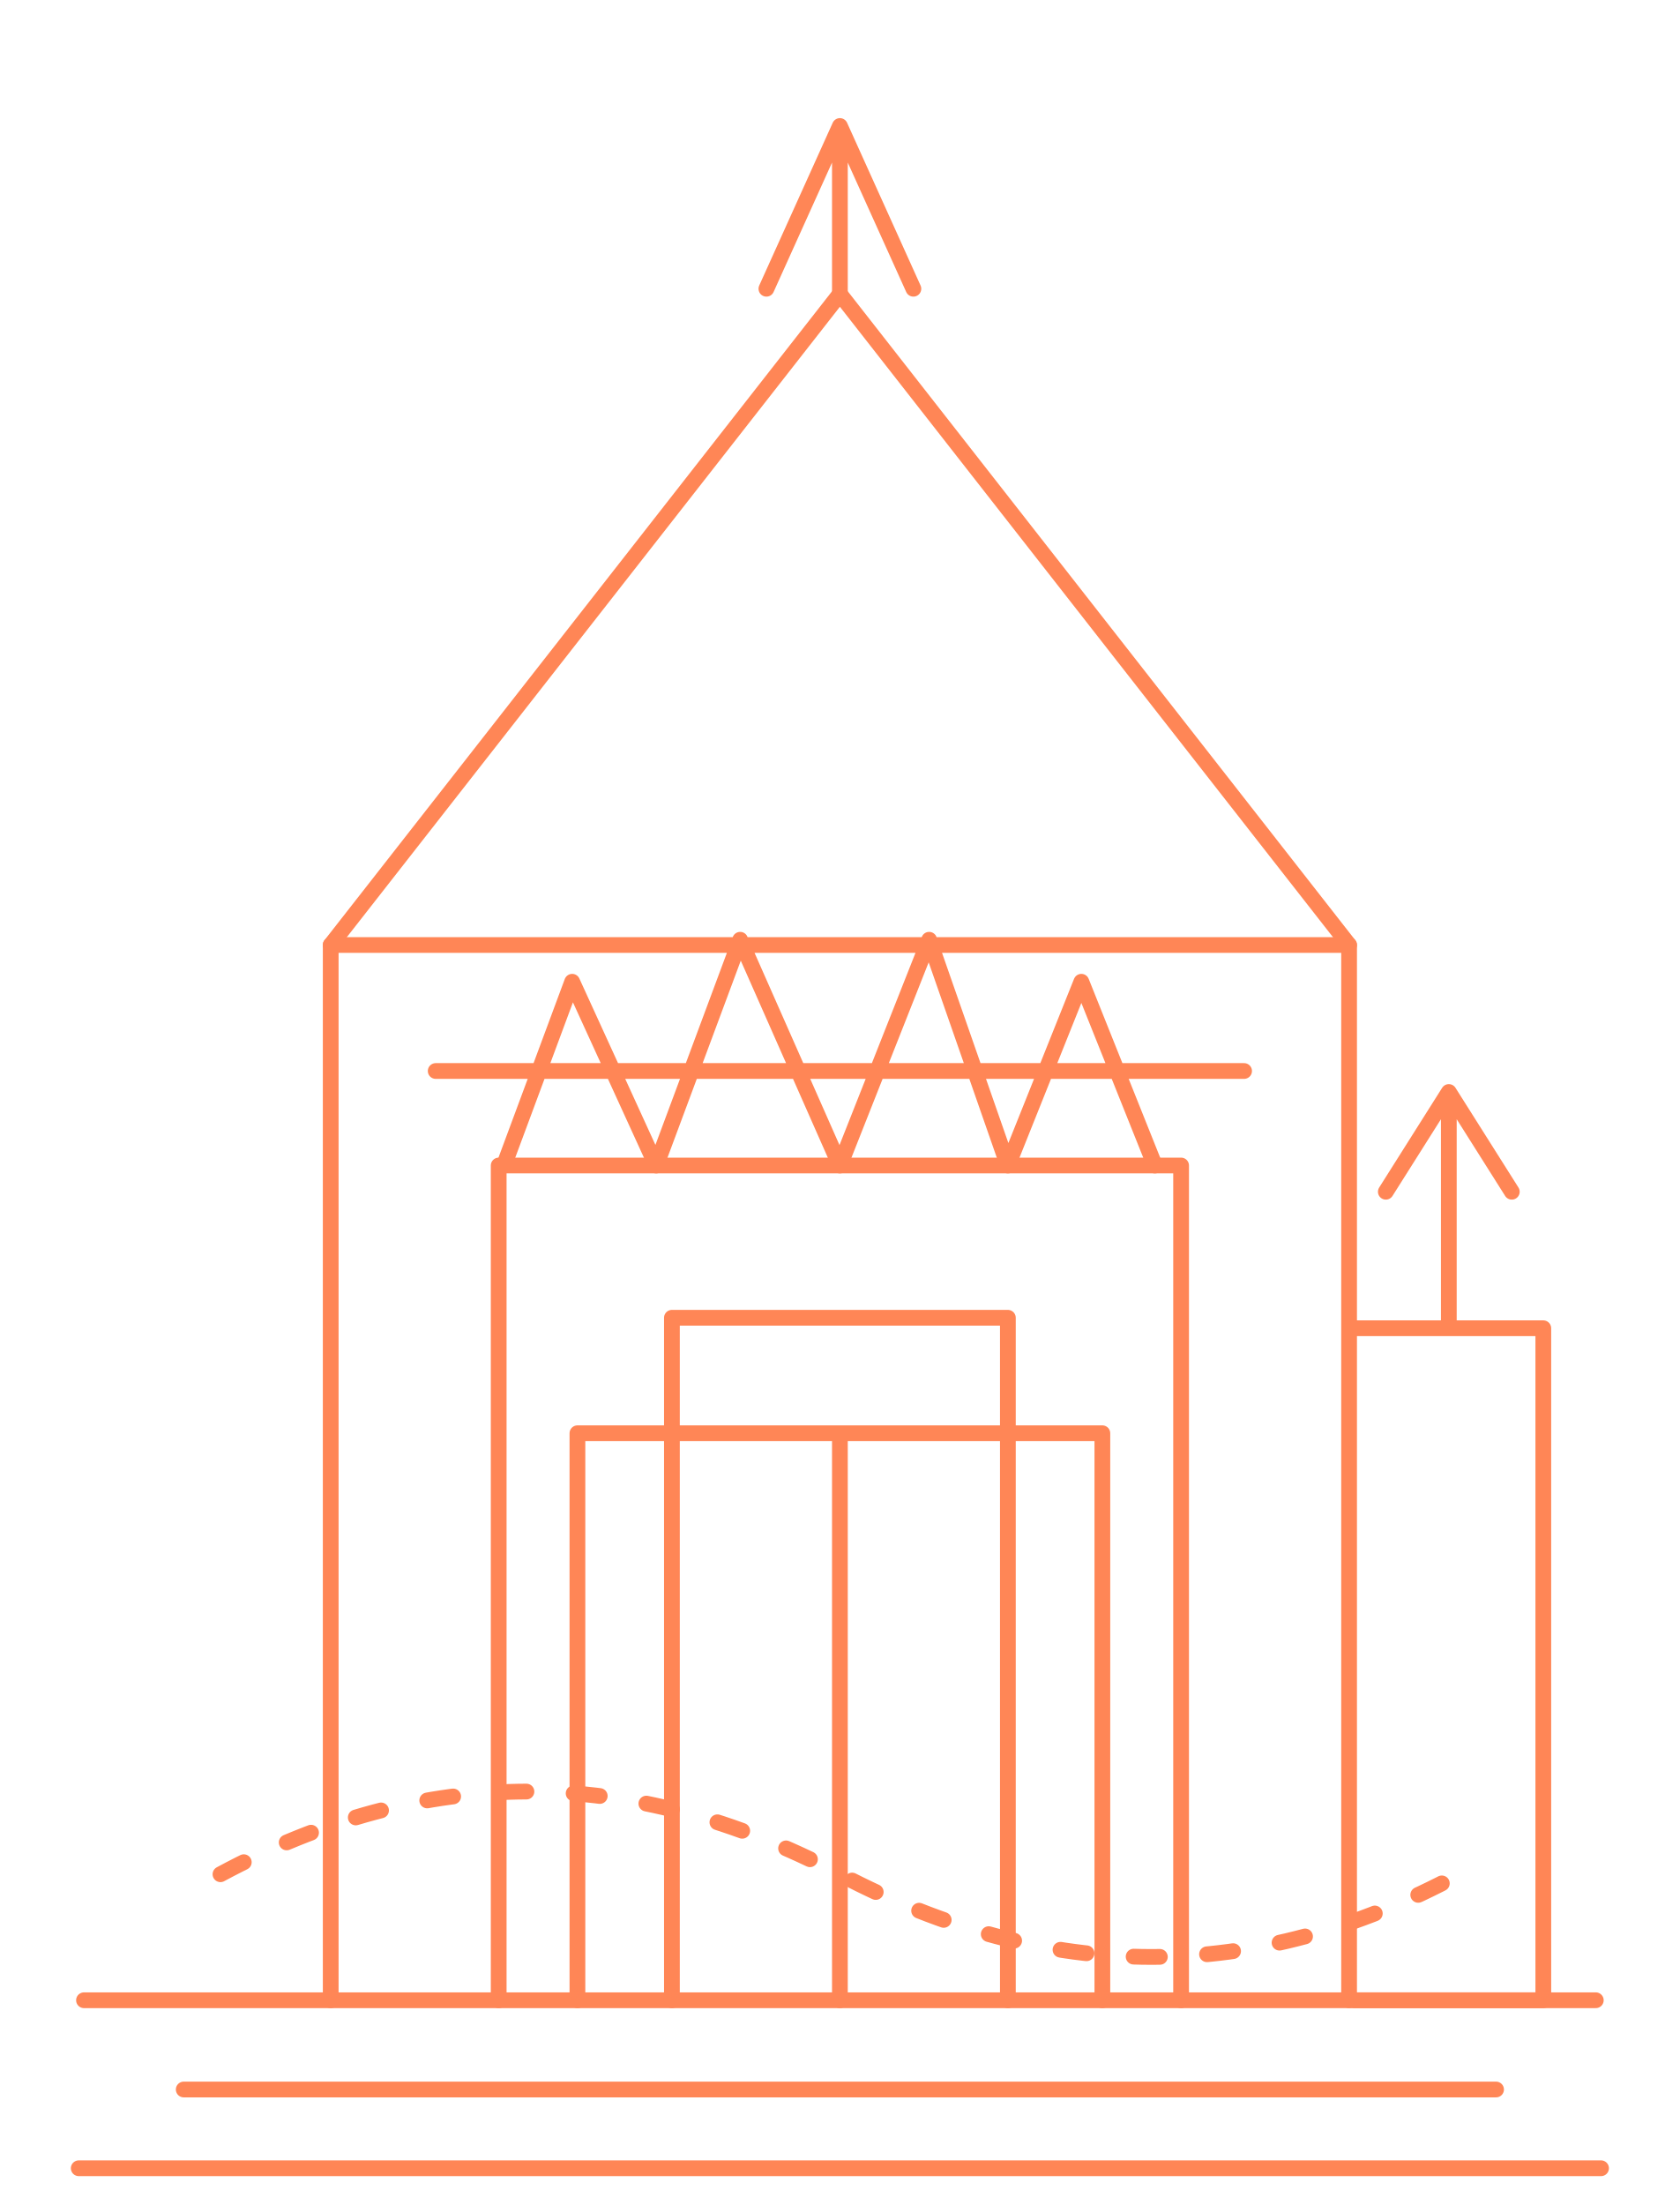
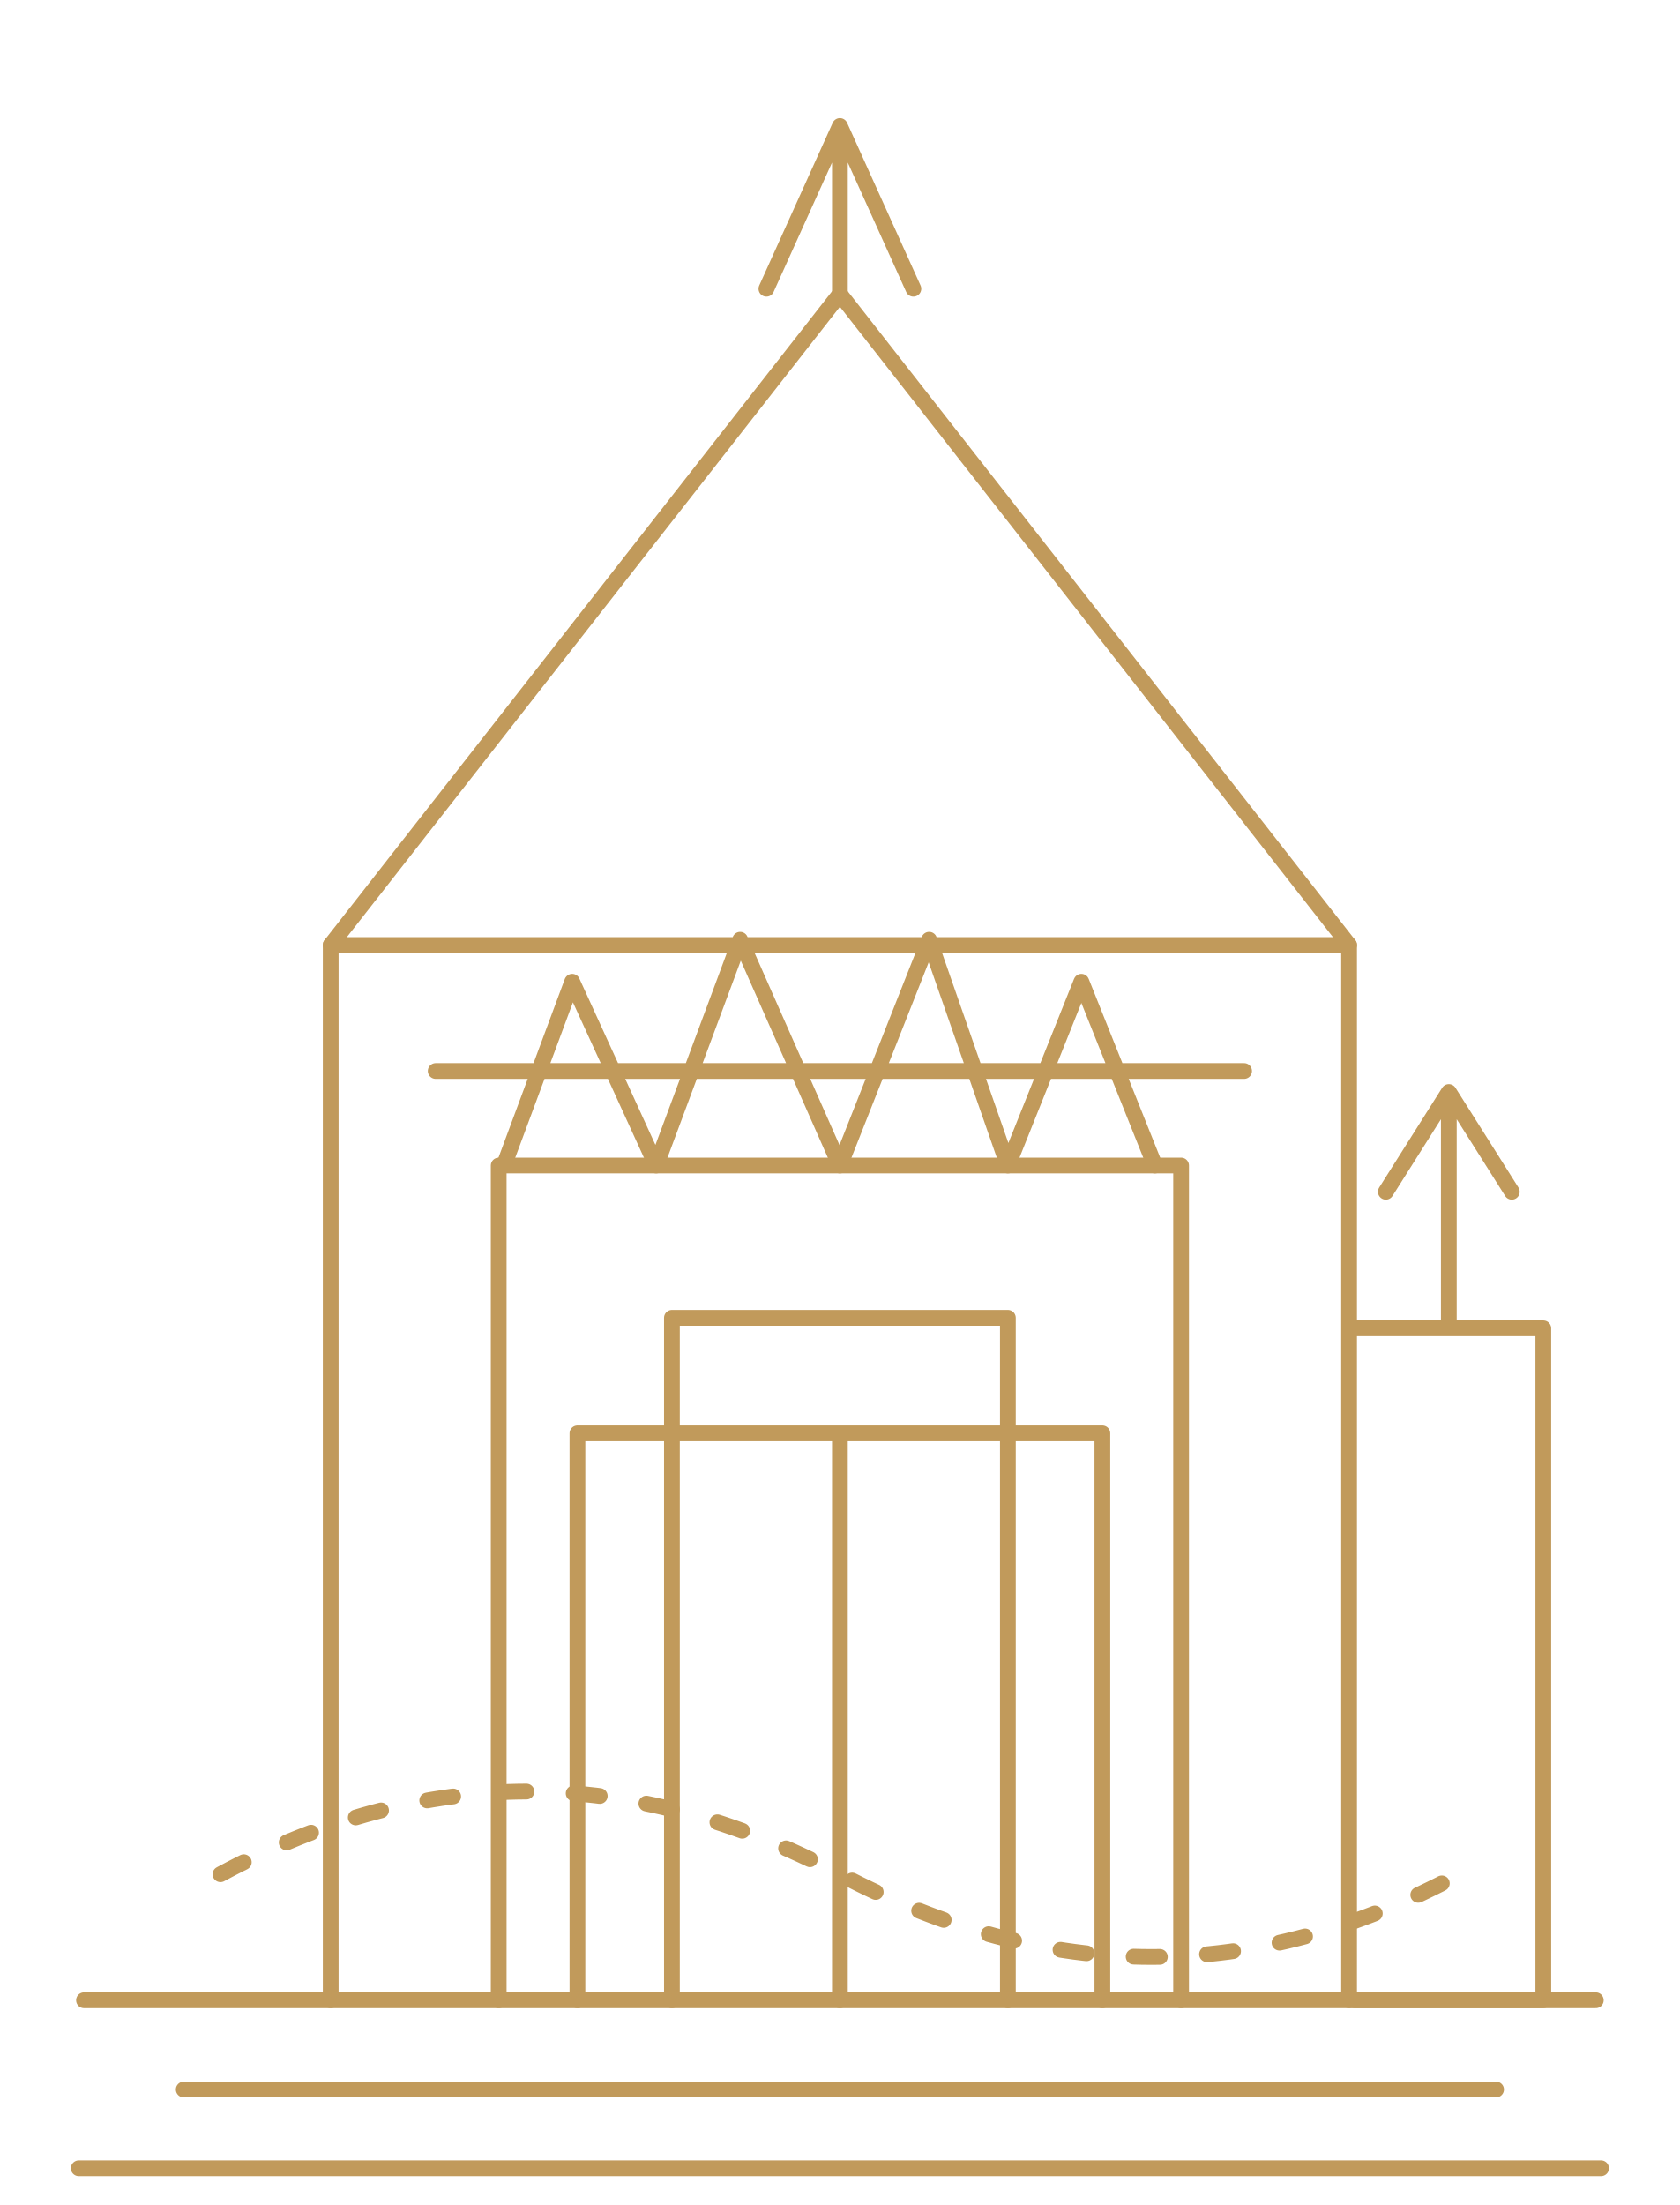
<svg xmlns="http://www.w3.org/2000/svg" viewBox="0 0 320 420" fill="none">
-   <g stroke="#ff8656" stroke-width="3" stroke-linecap="round" stroke-linejoin="round">
+   <g stroke="#C19A5B" stroke-width="3" stroke-linecap="round" stroke-linejoin="round">
    <path d="M63 381V180M63 180 160 56l97 124v201M95 381V222h130v159M128 381V251h64v130" />
    <path d="M63 180h194M83 204h154M96 222l13-35 16 35 16-43 19 43 17-43 15 43 14-35 14 35" />
    <path d="M160 56V24m-14 31 14-31 14 31M110 381V273h100v108M160 273v108" />
    <path d="M16 381h288M35 398h250M15 413h290" />
    <path d="M258 253h36v128h-36M276 253V208m-12 19 12-19 12 19" />
    <path d="M42 357c39-21 78-21 118 0s79 21 118 0" stroke-dasharray="5 9" />
  </g>
</svg>
